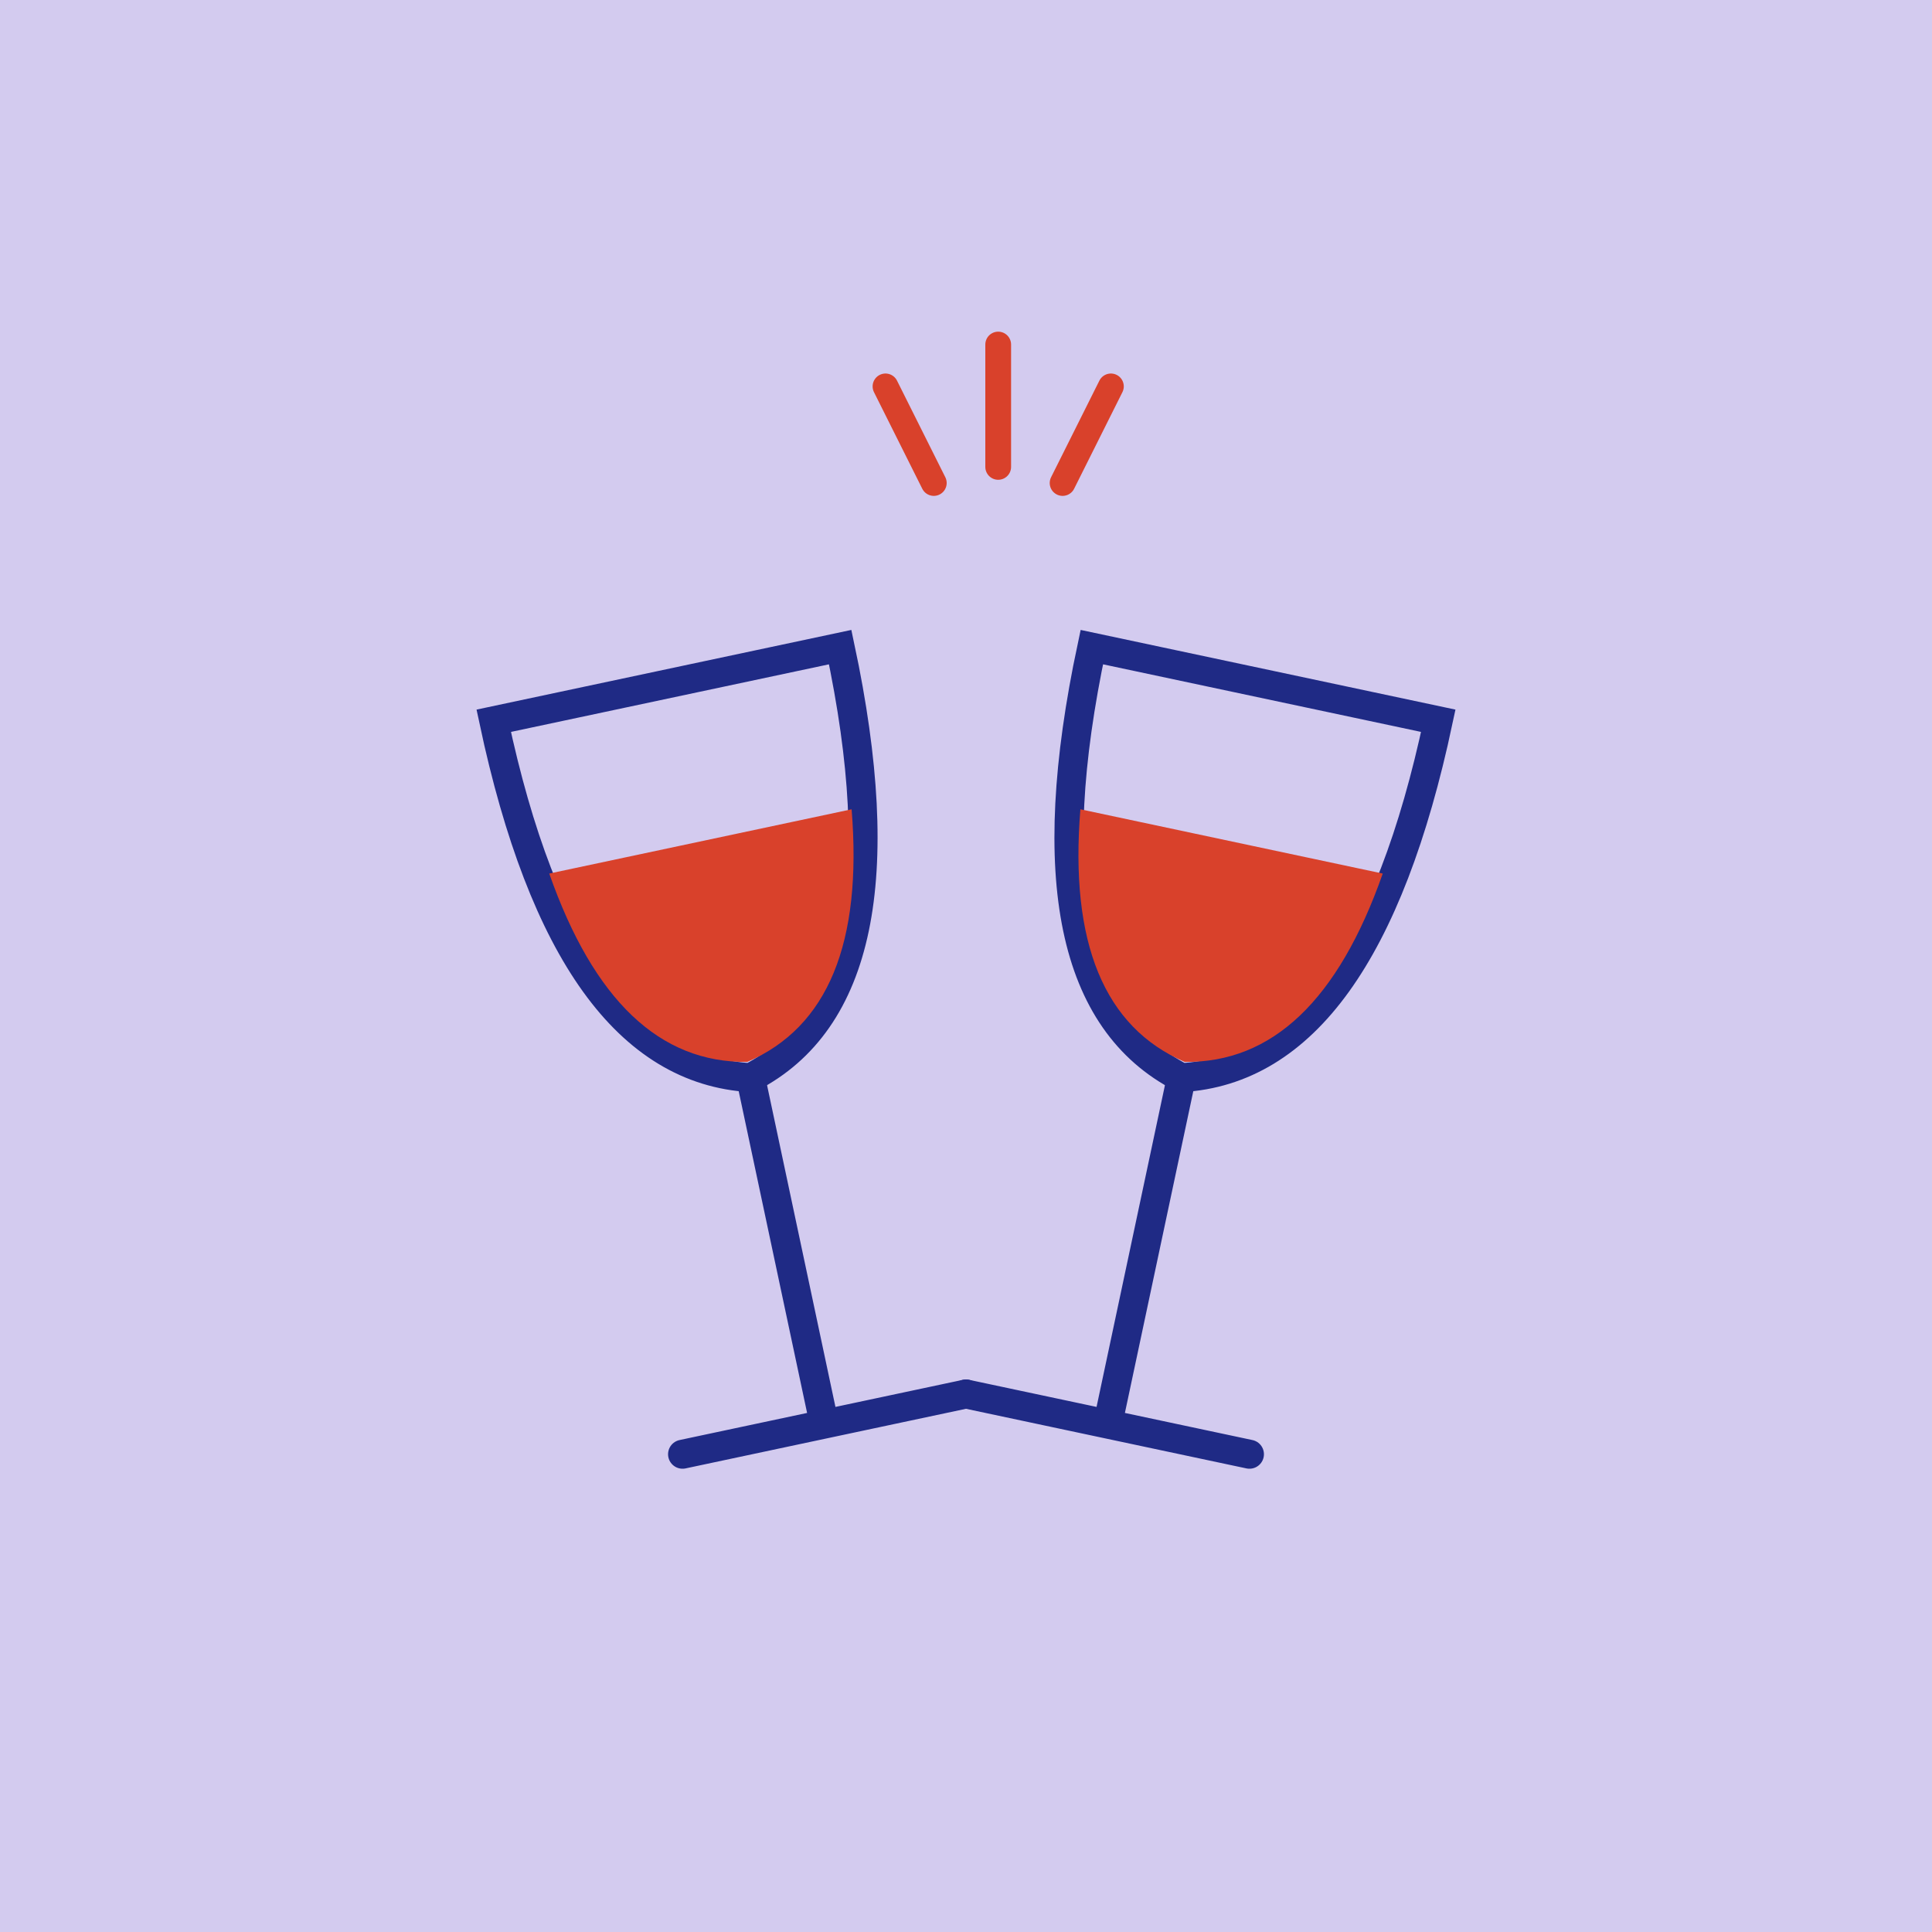
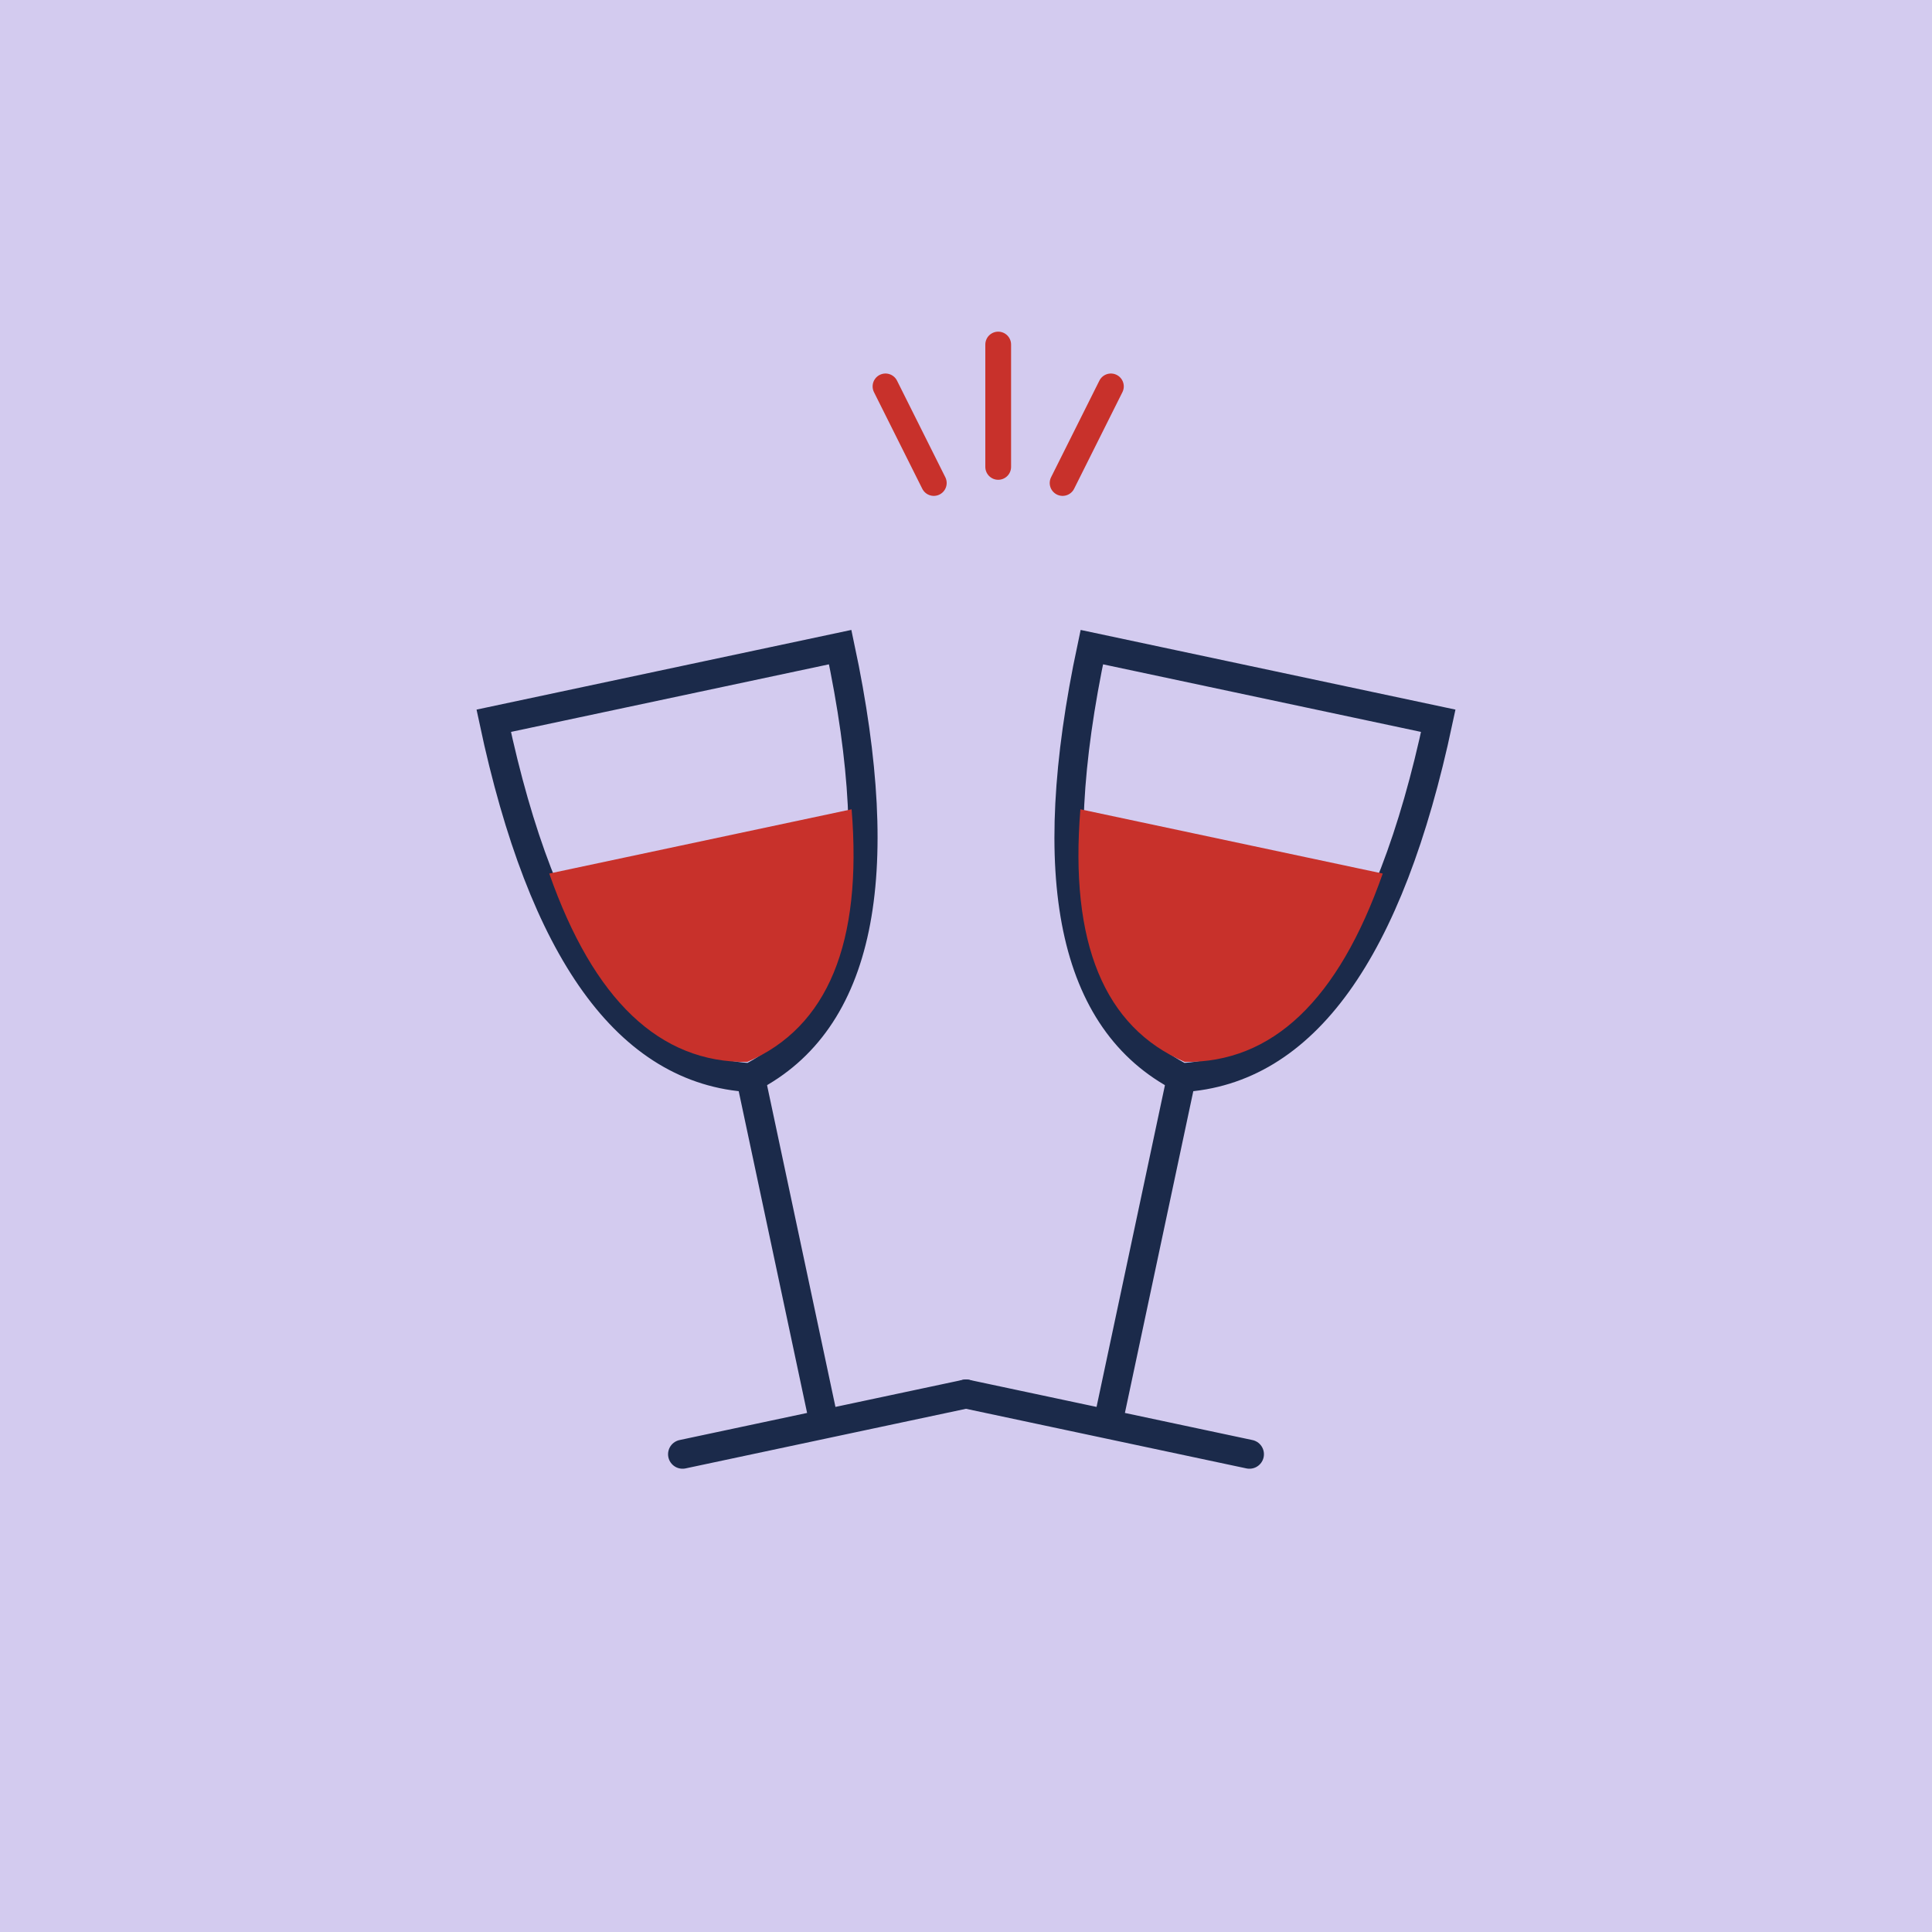
<svg xmlns="http://www.w3.org/2000/svg" viewBox="0 0 600 600">
  <rect width="600" height="600" fill="#d3cbef" />
  <g transform="rotate(-12 230 320)">
-     <g transform="translate(230 330)" stroke="#1f2a85" stroke-width="9" fill="none" stroke-linecap="round">
+     <g transform="translate(230 330)" stroke="#1b2a4a" stroke-width="9" fill="none" stroke-linecap="round">
      <path d="M-55 -120 h110 q0 110 -55 125 q-55 -15 -55 -125z" />
-       <path d="M-48 -70 h96 q-8 62 -48 70 q-40 -8 -48 -70z" fill="#d9412b" stroke="none" />
+       <path d="M-48 -70 h96 q-8 62 -48 70 q-40 -8 -48 -70z" fill="#c8312b" stroke="none" />
      <path d="M0 5 v110 M-45 115 h90" />
    </g>
  </g>
  <g transform="rotate(12 370 320)">
-     <g transform="translate(370 330)" stroke="#1f2a85" stroke-width="9" fill="none" stroke-linecap="round">
+     <g transform="translate(370 330)" stroke="#1b2a4a" stroke-width="9" fill="none" stroke-linecap="round">
      <path d="M-55 -120 h110 q0 110 -55 125 q-55 -15 -55 -125z" />
-       <path d="M-48 -70 h96 q-8 62 -48 70 q-40 -8 -48 -70z" fill="#d9412b" stroke="none" />
+       <path d="M-48 -70 h96 q-8 62 -48 70 q-40 -8 -48 -70z" fill="#c8312b" stroke="none" />
      <path d="M0 5 v110 M-45 115 h90" />
    </g>
  </g>
-   <path d="M290 150 l-15 -30 M310 145 v-38 M330 150 l15 -30" stroke="#d9412b" stroke-width="8" stroke-linecap="round" />
+   <path d="M290 150 l-15 -30 M310 145 v-38 M330 150 l15 -30" stroke="#c8312b" stroke-width="8" stroke-linecap="round" />
</svg>
